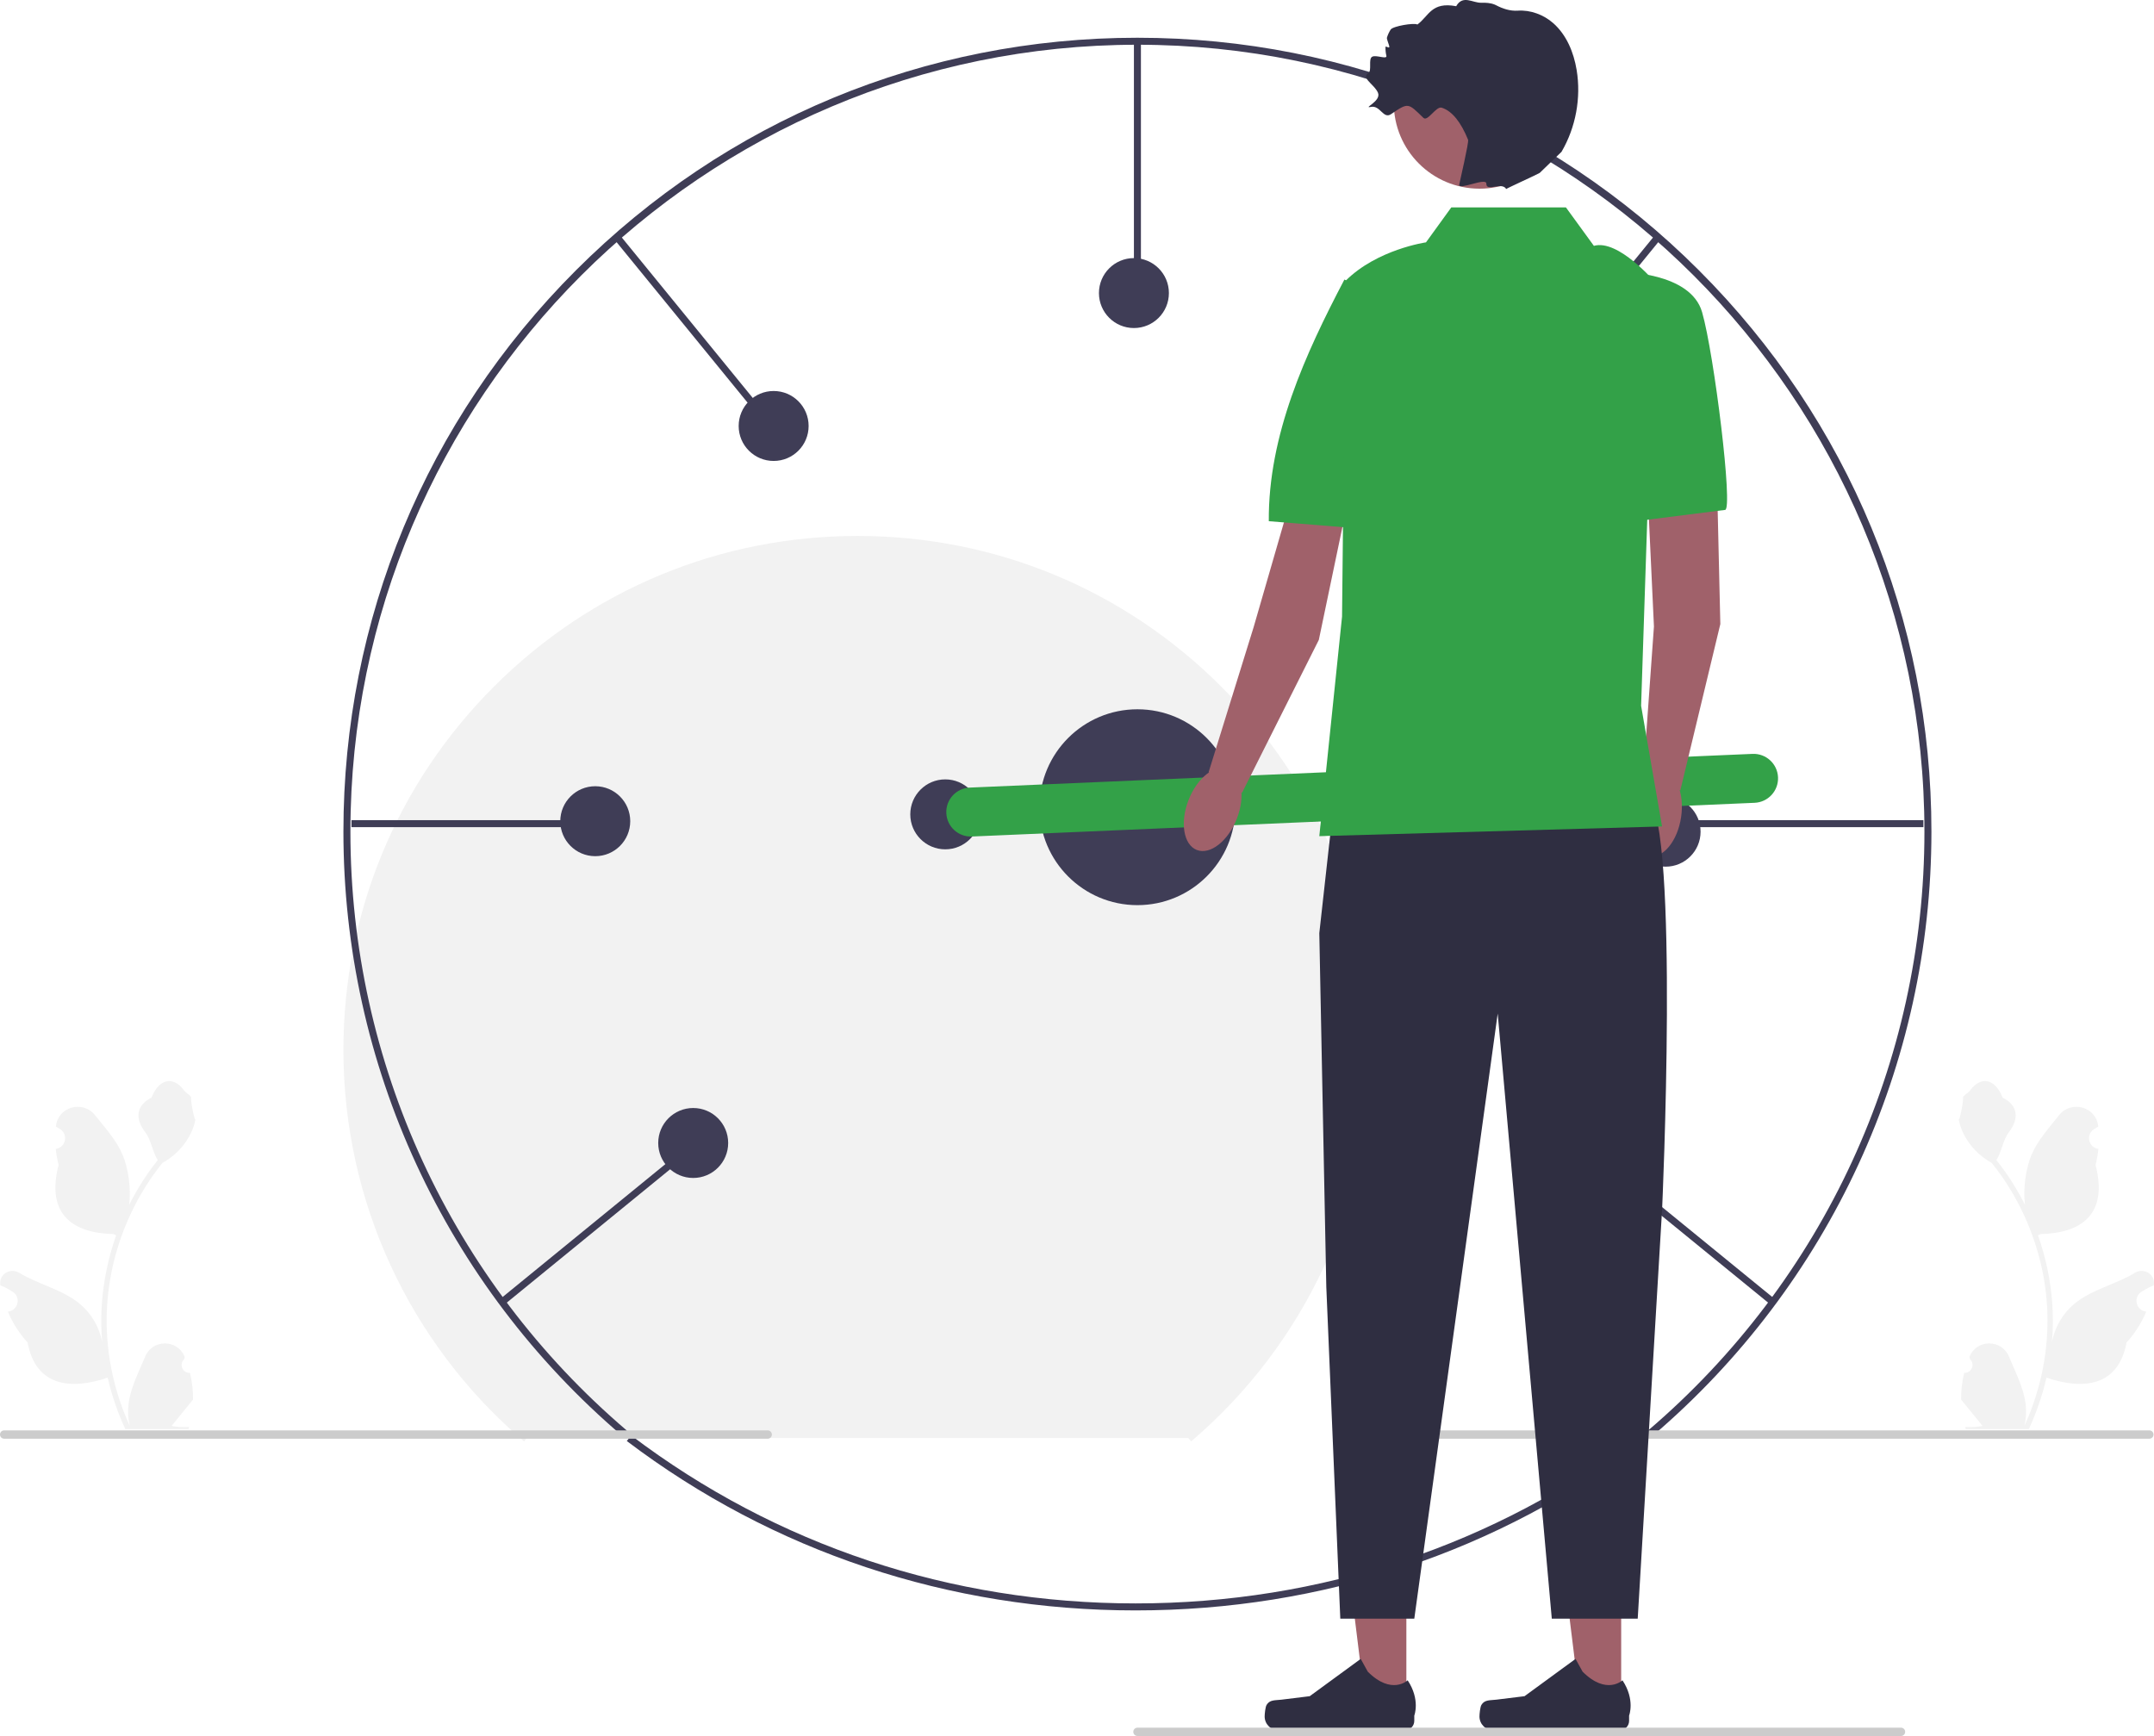
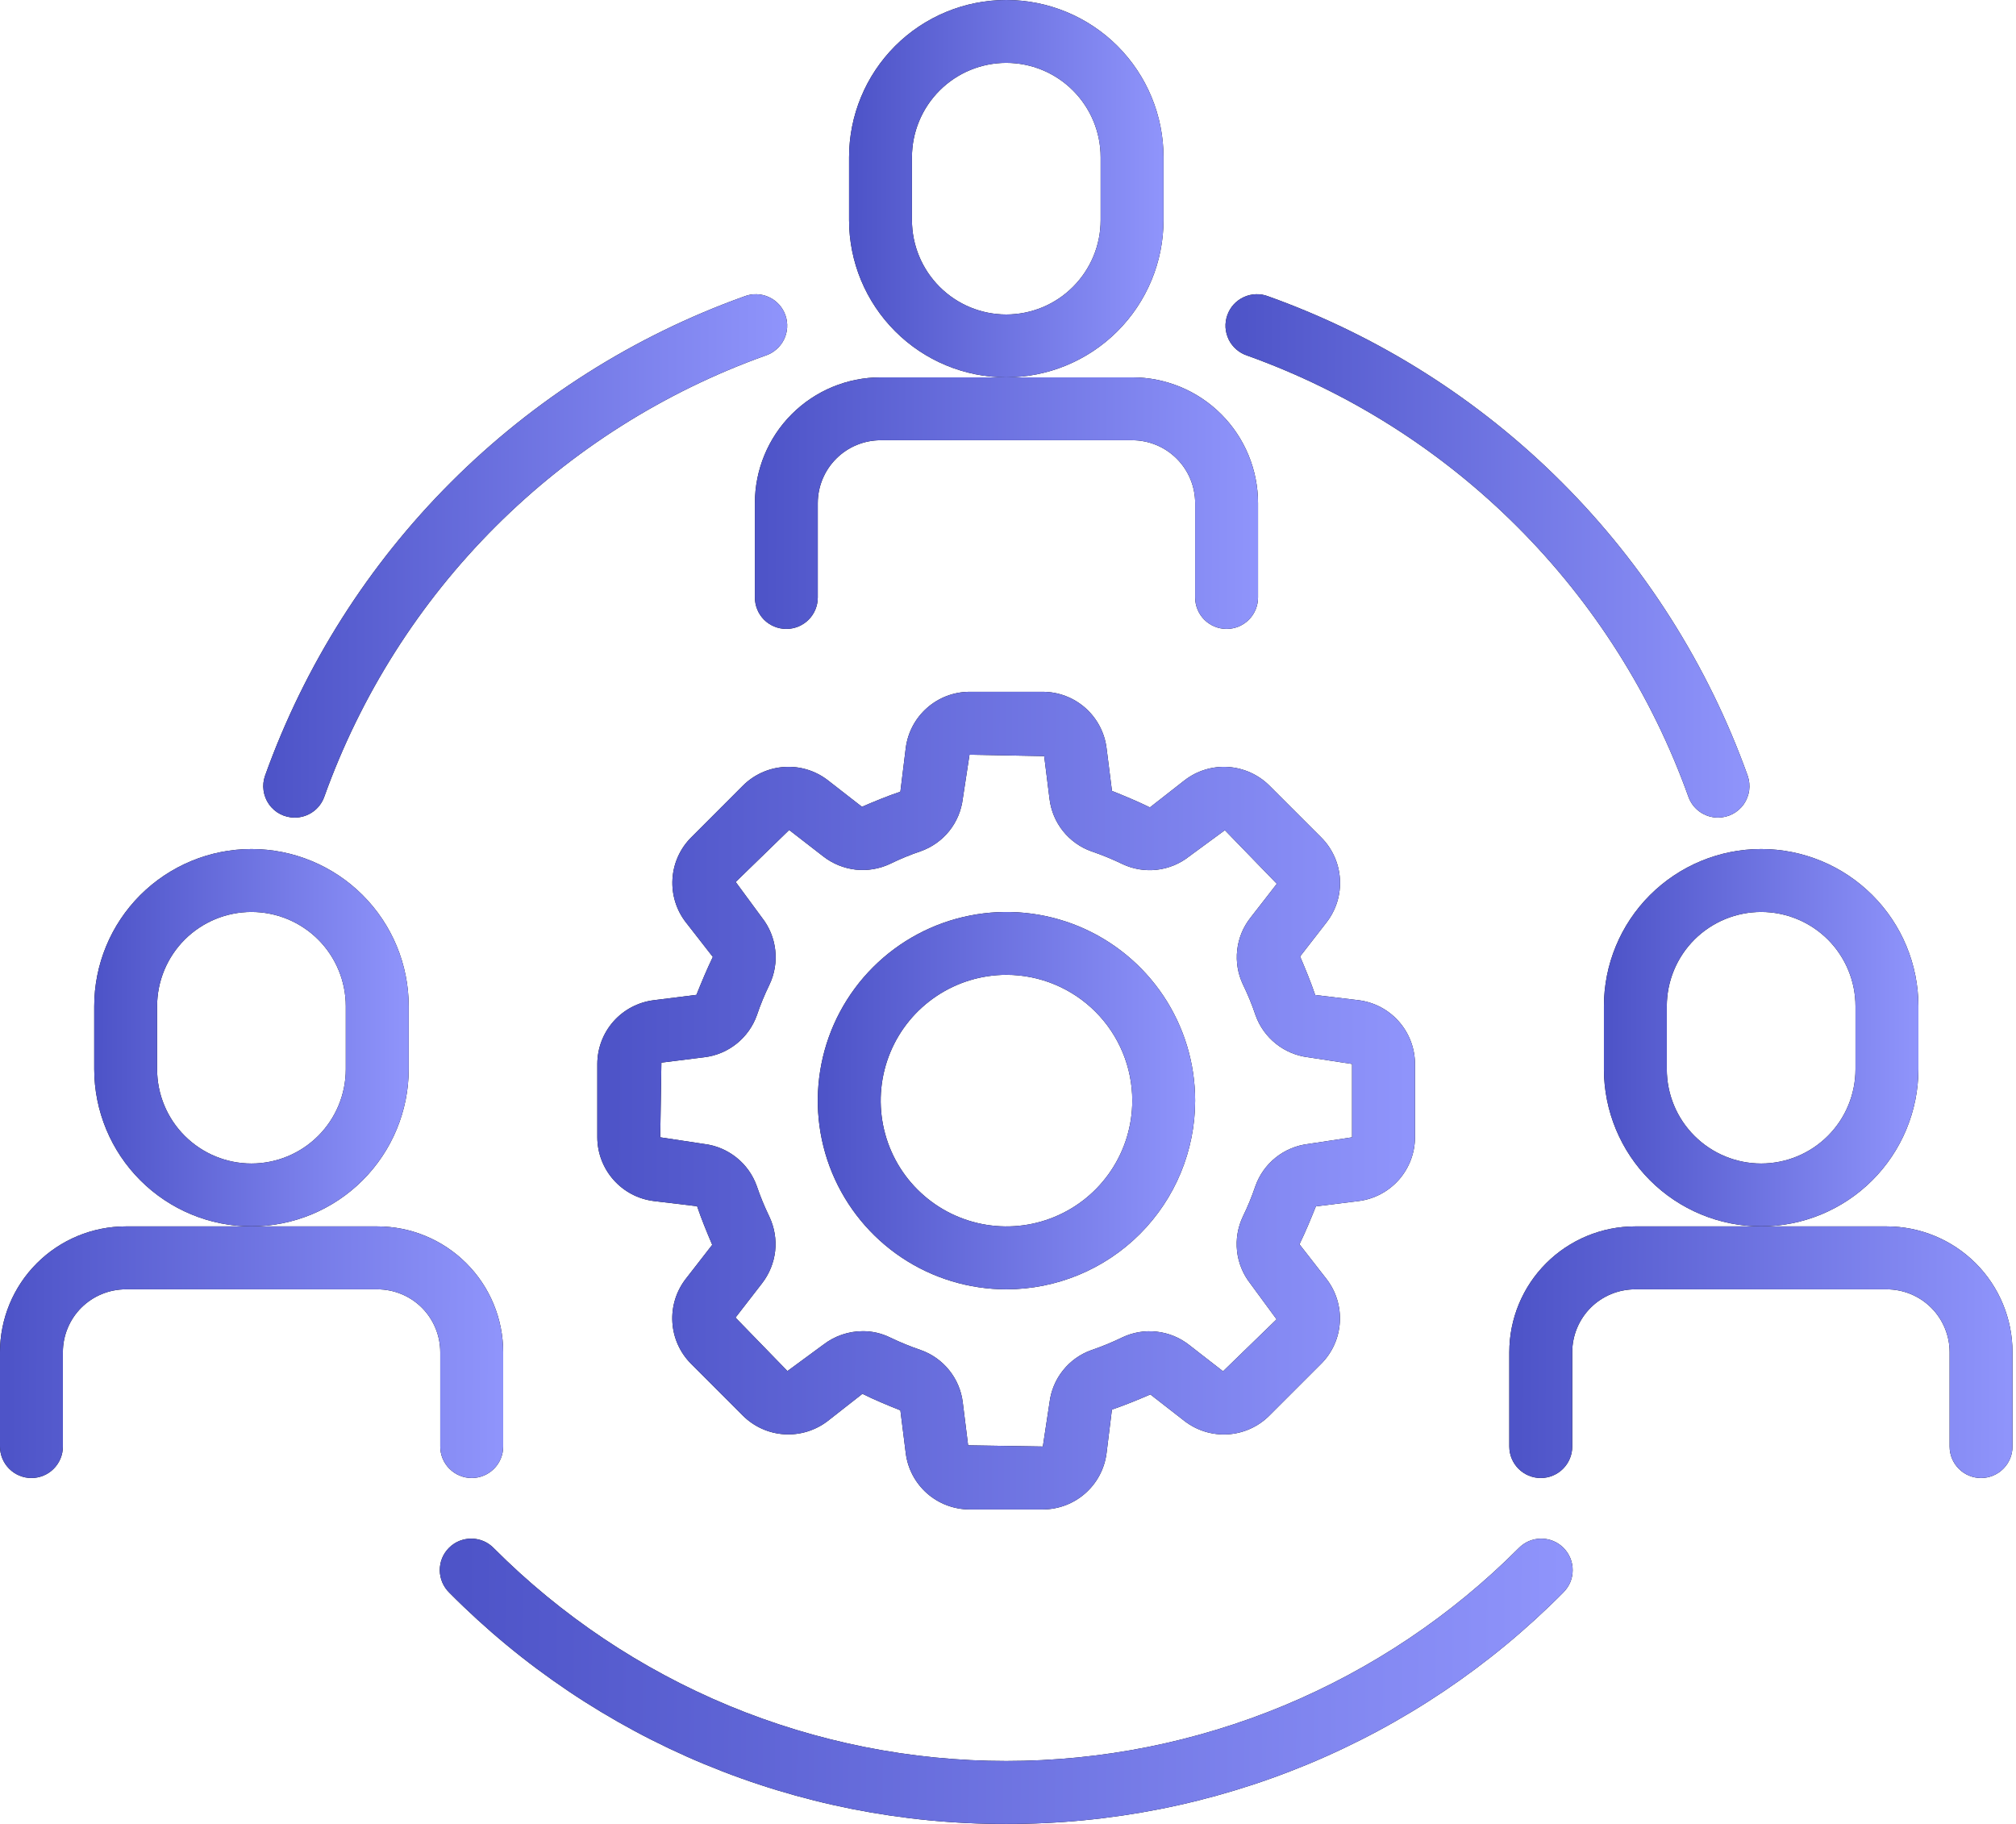
- <svg xmlns="http://www.w3.org/2000/svg" width="615.81" height="496.342" viewBox="0 0 615.81 496.342">
-   <path d="M324.648,460.435c-53.301,0-103.599-16.748-145.455-48.435l1.277-1.574c41.488,31.407,91.344,48.009,144.178,48.009,52.875,0,102.762-16.625,144.268-48.077l1.278,1.574c-41.874,31.73-92.203,48.503-145.545,48.503Z" fill="#3f3d56" />
-   <g>
-     <path d="M561.551,392.516c2.066,.129,3.208-2.437,1.645-3.933l-.155-.618c.02-.05,.041-.099,.062-.148,2.089-4.982,9.17-4.947,11.241,.042,1.839,4.428,4.179,8.864,4.756,13.546,.258,2.067,.142,4.172-.316,6.2,4.308-9.411,6.575-19.687,6.575-30.021,0-2.597-.142-5.193-.433-7.783-.239-2.119-.568-4.224-.995-6.31-2.306-11.277-7.299-22.018-14.5-30.99-3.462-1.892-6.349-4.851-8.093-8.397-.626-1.279-1.117-2.655-1.35-4.056,.394,.052,1.486-5.949,1.188-6.317,.549-.833,1.532-1.247,2.131-2.06,2.982-4.043,7.091-3.337,9.236,2.157,4.582,2.313,4.627,6.148,1.815,9.837-1.789,2.347-2.035,5.522-3.604,8.035,.162,.207,.329,.407,.491,.614,2.961,3.798,5.522,7.88,7.681,12.169-.61-4.766,.291-10.508,1.826-14.21,1.748-4.217,5.025-7.769,7.91-11.415,3.466-4.379,10.573-2.468,11.184,3.083,.006,.054,.012,.107,.017,.161-.429,.242-.848,.499-1.259,.77-2.339,1.547-1.531,5.174,1.241,5.602l.063,.01c-.155,1.544-.42,3.074-.807,4.579,3.702,14.316-4.29,19.53-15.701,19.764-.252,.129-.497,.258-.749,.381,1.156,3.255,2.08,6.594,2.764,9.979,.614,2.99,1.04,6.013,1.279,9.049,.297,3.83,.271,7.68-.052,11.503l.019-.136c.82-4.211,3.107-8.145,6.427-10.87,4.946-4.063,11.933-5.559,17.268-8.824,2.568-1.572,5.859,.459,5.411,3.437l-.022,.143c-.794,.323-1.569,.698-2.319,1.117-.429,.242-.848,.499-1.259,.77-2.339,1.547-1.531,5.174,1.241,5.602l.063,.01c.045,.006,.084,.013,.129,.019-1.363,3.236-3.262,6.239-5.639,8.829-2.315,12.497-12.256,13.683-22.89,10.044h-.006c-1.163,5.064-2.861,10.011-5.044,14.726h-18.02c-.065-.2-.123-.407-.181-.607,1.666,.103,3.346,.006,4.986-.297-1.337-1.641-2.674-3.294-4.011-4.935-.032-.032-.058-.065-.084-.097-.678-.84-1.363-1.673-2.041-2.512l-0-.001c-.042-2.578,.267-5.147,.879-7.64l.001-0Z" fill="#f2f2f2" />
-     <path d="M54.3,392.516c-2.066,.129-3.208-2.437-1.645-3.933l.155-.618c-.02-.05-.041-.099-.062-.148-2.089-4.982-9.17-4.947-11.241,.042-1.839,4.428-4.179,8.864-4.756,13.546-.258,2.067-.142,4.172,.316,6.2-4.308-9.411-6.575-19.687-6.575-30.021,0-2.597,.142-5.193,.433-7.783,.239-2.119,.568-4.224,.995-6.31,2.306-11.277,7.299-22.018,14.5-30.99,3.462-1.892,6.349-4.851,8.093-8.397,.626-1.279,1.117-2.655,1.35-4.056-.394,.052-1.486-5.949-1.188-6.317-.549-.833-1.532-1.247-2.131-2.06-2.982-4.043-7.091-3.337-9.236,2.157-4.582,2.313-4.627,6.148-1.815,9.837,1.789,2.347,2.035,5.522,3.604,8.035-.162,.207-.329,.407-.491,.614-2.961,3.798-5.522,7.88-7.681,12.169,.61-4.766-.291-10.508-1.826-14.21-1.748-4.217-5.025-7.769-7.91-11.415-3.466-4.379-10.573-2.468-11.184,3.083-.006,.054-.012,.107-.017,.161,.429,.242,.848,.499,1.259,.77,2.339,1.547,1.531,5.174-1.241,5.602l-.063,.01c.155,1.544,.42,3.074,.807,4.579-3.702,14.316,4.29,19.53,15.701,19.764,.252,.129,.497,.258,.749,.381-1.156,3.255-2.08,6.594-2.764,9.979-.614,2.99-1.04,6.013-1.279,9.049-.297,3.83-.271,7.68,.052,11.503l-.019-.136c-.82-4.211-3.107-8.145-6.427-10.87-4.946-4.063-11.933-5.559-17.268-8.824-2.568-1.572-5.859,.459-5.411,3.437l.022,.143c.794,.323,1.569,.698,2.319,1.117,.429,.242,.848,.499,1.259,.77,2.339,1.547,1.531,5.174-1.241,5.602l-.063,.01c-.045,.006-.084,.013-.129,.019,1.363,3.236,3.262,6.239,5.639,8.829,2.315,12.497,12.256,13.683,22.89,10.044h.006c1.163,5.064,2.861,10.011,5.044,14.726h18.02c.065-.2,.123-.407,.181-.607-1.666,.103-3.346,.006-4.986-.297,1.337-1.641,2.674-3.294,4.011-4.935,.032-.032,.058-.065,.084-.097,.678-.84,1.363-1.673,2.041-2.512l0-.001c.042-2.578-.267-5.147-.879-7.64l-.001-0Z" fill="#f2f2f2" />
-     <path d="M150.665,411.125l-.84,.985c-32.821-27.992-51.645-68.769-51.645-111.876,0-39.266,15.29-76.181,43.054-103.946,27.764-27.764,64.679-43.054,103.946-43.054s76.181,15.29,103.946,43.054c27.764,27.764,43.054,64.679,43.054,103.946,0,43.107-18.824,83.884-51.645,111.876l-.84-.985" fill="#f2f2f2" />
-     <path d="M472.428,410.552l-1.298-1.521c50.237-42.845,79.049-105.26,79.049-171.239,0-124.065-100.935-225-225-225S100.179,113.726,100.179,237.792c0,65.979,28.812,128.395,79.049,171.239l-1.298,1.521c-50.683-43.226-79.751-106.194-79.751-172.761,0-60.636,23.612-117.641,66.485-160.515C207.539,34.403,264.544,10.792,325.179,10.792s117.641,23.612,160.515,66.485c42.874,42.874,66.485,99.879,66.485,160.515,0,66.566-29.068,129.535-79.751,172.761Z" fill="#3f3d56" />
-     <path d="M395,410.152c0,.66,.53,1.19,1.19,1.19h218.29c.66,0,1.19-.53,1.19-1.19,0-.66-.53-1.19-1.19-1.19h-218.29c-.66,0-1.19,.53-1.19,1.19Z" fill="#ccc" />
-     <rect x="324.179" y="11.792" width="2" height="69.402" fill="#3f3d56" />
-     <rect x="100.479" y="234.493" width="69.401" height="2" fill="#3f3d56" />
-     <rect x="197.179" y="59.792" width="2" height="69.401" transform="translate(-15.10394 146.5896) rotate(-39.21836)" fill="#3f3d56" />
-     <rect x="135.478" y="349.492" width="69.402" height="2" transform="translate(-183.314 186.6379) rotate(-39.23231)" fill="#3f3d56" />
-     <rect x="480.479" y="234.493" width="69.401" height="2" fill="#3f3d56" />
-     <rect x="417.479" y="93.492" width="69.401" height="2" transform="translate(93.08822 385.0928) rotate(-50.78538)" fill="#3f3d56" />
-     <rect x="479.18" y="315.791" width="2" height="69.402" transform="translate(-94.96923 500.8953) rotate(-50.78127)" fill="#3f3d56" />
-     <circle cx="325.179" cy="230.792" r="28" fill="#3f3d56" />
-     <circle cx="454.179" cy="327.792" r="10" fill="#3f3d56" />
-     <circle cx="476.179" cy="237.792" r="10" fill="#3f3d56" />
-     <circle cx="428.179" cy="121.792" r="10" fill="#3f3d56" />
-     <circle cx="324.179" cy="83.792" r="10" fill="#3f3d56" />
-     <circle cx="221.179" cy="121.792" r="10" fill="#3f3d56" />
-     <circle cx="170.179" cy="234.792" r="10" fill="#3f3d56" />
-     <circle cx="198.179" cy="326.792" r="10" fill="#3f3d56" />
-     <g>
-       <circle cx="270.241" cy="232.834" r="10" fill="#3f3d56" />
-       <rect x="270.433" y="220.356" width="238" height="14" rx="7" ry="7" transform="translate(-9.42125 16.96564) rotate(-2.46588)" fill="#33a148" />
-     </g>
-     <g>
-       <g>
-         <polygon points="402.067 487.721 390.405 487.72 384.856 442.734 402.07 442.735 402.067 487.721" fill="#a0616a" />
-         <path d="M362.109,487.456h0c-.363,.612-.555,2.586-.555,3.297h0c0,2.186,1.772,3.958,3.958,3.958h36.119c1.491,0,2.7-1.209,2.7-2.7v-1.504s1.787-4.519-1.892-10.09c0,0-4.572,4.362-11.404-2.47l-2.015-3.65-14.583,10.665-8.083,.995c-1.768,.218-3.336-.034-4.246,1.498Z" fill="#2f2e41" />
-       </g>
-       <g>
-         <polygon points="463.481 487.721 451.818 487.72 446.27 442.734 463.484 442.735 463.481 487.721" fill="#a0616a" />
-         <path d="M423.523,487.456h0c-.363,.612-.555,2.586-.555,3.297h0c0,2.186,1.772,3.958,3.958,3.958h36.119c1.491,0,2.7-1.209,2.7-2.7v-1.504s1.787-4.519-1.892-10.09c0,0-4.572,4.362-11.404-2.47l-2.015-3.65-14.583,10.665-8.083,.995c-1.768,.218-3.336-.034-4.246,1.498Z" fill="#2f2e41" />
-       </g>
-       <g>
-         <polygon points="490.594 125.591 491.828 178.425 480.393 225.977 469.747 222.439 472.848 179.12 470.12 120.749 490.594 125.591" fill="#a0616a" />
-         <ellipse cx="473.298" cy="232.508" rx="12.466" ry="7.402" transform="translate(175.3206 667.5723) rotate(-81.75525)" fill="#a0616a" />
-         <path d="M463.68,77.795s19.621-.045,22.935,11.453c3.445,11.955,8.941,56.542,6.564,56.544l-24.497,3.096-5.002-71.093Z" fill="#33a148" />
-       </g>
-       <g>
-         <polygon points="387.854 131.222 377.042 182.952 355.093 226.658 345.53 220.793 358.401 179.313 375.018 121.851 387.854 131.222" fill="#a0616a" />
-         <ellipse cx="346.698" cy="231.405" rx="12.466" ry="7.402" transform="translate(4.79208 469.8336) rotate(-68.61132)" fill="#a0616a" />
-         <path d="M384.357,79.922s10.729,4.785,13.73,16.368c2.729,10.536,9.477,56.901-10.349,54.725l-25-2c-.177-24.608,10.446-47.809,21.619-69.092Z" fill="#33a148" />
-       </g>
-       <path d="M381.179,230.792l-4,36,2,101.157,4,94.843h21.157l23.843-173,15.465,173h24.567l6.968-117s5-109-4-118-90,3-90,3Z" fill="#2f2e41" />
-       <path d="M447.679,59.292h-32.76l-7.24,10s-14,2-23,11l-1,96-6.5,62.776,97.992-2.776-5.992-34.5,3.992-121.087s-10.492-12.413-17.492-10.413l-8-11Z" fill="#33a148" />
-       <circle cx="422.985" cy="29.433" r="24.512" fill="#a0616a" />
-       <path d="M444.044,6.608c-2.742-2.415-6.506-3.805-10.096-3.559-2.176,.149-4.29-.535-6.222-1.548-.131-.069-.264-.131-.4-.187-1.218-.503-2.572-.56-3.89-.528-2.402,.058-5.243-2.351-7.123,.99-7.119-1.341-7.776,2.796-11.09,5.234-.939-.554-7.011,.455-7.65,1.451-.487,.759-.825,1.532-1.054,2.282-.147,.481,.741,2.238,.674,2.691s-1.091-.397-1.099,.009c-.023,1.087,.129,1.969,.256,2.461,.325,1.255-3.008-.353-4.102,.344-1.094,.697,.021,3.92-1.049,4.653-1.277,.875-.431,1.841,.681,2.984,.767,.788,1.661,1.659,2.074,2.642,1.014,2.409-4.557,4.544-1.993,4.035,2.646-.525,3.509,3.593,5.735,2.07,5.037-3.447,4.855-3.164,9.25,1.07,1.221,1.176,3.618-3.428,5.232-2.912,3.041,.974,5.526,4.237,7.534,9.169,.284,.698-2.41,12.088-2.534,12.831-.288,1.732,7.776-2.176,7.754-.287-.028,2.493,4.403-.649,5.679,1.536,.16-.199,9.15-4.287,9.581-4.605l6.229-6.021c4.083-6.987,5.642-15.415,4.329-23.4-.827-5.03-2.882-10.038-6.707-13.407Z" fill="#2f2e41" />
-     </g>
-     <path d="M324,495.152c0,.66,.53,1.19,1.19,1.19h218.29c.66,0,1.19-.53,1.19-1.19,0-.66-.53-1.19-1.19-1.19h-218.29c-.66,0-1.19,.53-1.19,1.19Z" fill="#ccc" />
-     <path d="M0,410.152c0,.66,.53,1.19,1.19,1.19H219.48c.66,0,1.19-.53,1.19-1.19,0-.66-.53-1.19-1.19-1.19H1.19c-.66,0-1.19,.53-1.19,1.19Z" fill="#ccc" />
-   </g>
+ <svg xmlns="http://www.w3.org/2000/svg" width="42" height="38" viewBox="0 0 42 38" fill="none">
+   <path d="M5.239 25.551C4.37 25.55 3.538 25.205 2.924 24.591C2.309 23.977 1.964 23.144 1.963 22.276V20.965C1.963 20.096 2.308 19.263 2.922 18.649C3.537 18.035 4.37 17.689 5.239 17.689C6.108 17.689 6.941 18.035 7.555 18.649C8.169 19.263 8.515 20.096 8.515 20.965V22.276C8.514 23.144 8.168 23.977 7.554 24.591C6.94 25.205 6.107 25.55 5.239 25.551ZM5.239 19C4.717 19 4.218 19.207 3.849 19.575C3.48 19.944 3.273 20.444 3.273 20.965V22.276C3.273 22.797 3.48 23.297 3.849 23.665C4.218 24.034 4.717 24.241 5.239 24.241C5.76 24.241 6.26 24.034 6.629 23.665C6.997 23.297 7.204 22.797 7.204 22.276V20.965C7.204 20.444 6.997 19.944 6.629 19.575C6.26 19.207 5.76 19 5.239 19Z" fill="black" />
+   <path d="M5.239 25.551C4.37 25.55 3.538 25.205 2.924 24.591C2.309 23.977 1.964 23.144 1.963 22.276V20.965C1.963 20.096 2.308 19.263 2.922 18.649C3.537 18.035 4.37 17.689 5.239 17.689C6.108 17.689 6.941 18.035 7.555 18.649C8.169 19.263 8.515 20.096 8.515 20.965V22.276C8.514 23.144 8.168 23.977 7.554 24.591C6.94 25.205 6.107 25.55 5.239 25.551ZM5.239 19C4.717 19 4.218 19.207 3.849 19.575C3.48 19.944 3.273 20.444 3.273 20.965V22.276C3.273 22.797 3.48 23.297 3.849 23.665C4.218 24.034 4.717 24.241 5.239 24.241C5.76 24.241 6.26 24.034 6.629 23.665C6.997 23.297 7.204 22.797 7.204 22.276V20.965C7.204 20.444 6.997 19.944 6.629 19.575C6.26 19.207 5.76 19 5.239 19Z" fill="url(#paint0_linear_619_1020)" />
+   <path d="M9.828 30.793C9.654 30.793 9.487 30.724 9.364 30.601C9.241 30.478 9.172 30.311 9.172 30.138V28.172C9.172 27.825 9.034 27.491 8.789 27.245C8.543 27 8.21 26.862 7.862 26.862H2.621C2.273 26.862 1.94 27 1.694 27.245C1.448 27.491 1.31 27.825 1.31 28.172V30.138C1.31 30.311 1.241 30.478 1.118 30.601C0.996 30.724 0.829 30.793 0.655 30.793C0.481 30.793 0.315 30.724 0.192 30.601C0.069 30.478 0 30.311 0 30.138V28.172C0 27.477 0.276 26.81 0.768 26.319C1.259 25.828 1.926 25.551 2.621 25.551H7.862C8.557 25.551 9.224 25.828 9.715 26.319C10.207 26.81 10.483 27.477 10.483 28.172V30.138C10.483 30.311 10.414 30.478 10.291 30.601C10.168 30.724 10.001 30.793 9.828 30.793Z" fill="black" />
+   <path d="M9.828 30.793C9.654 30.793 9.487 30.724 9.364 30.601C9.241 30.478 9.172 30.311 9.172 30.138V28.172C9.172 27.825 9.034 27.491 8.789 27.245C8.543 27 8.21 26.862 7.862 26.862H2.621C2.273 26.862 1.94 27 1.694 27.245C1.448 27.491 1.31 27.825 1.31 28.172V30.138C1.31 30.311 1.241 30.478 1.118 30.601C0.996 30.724 0.829 30.793 0.655 30.793C0.481 30.793 0.315 30.724 0.192 30.601C0.069 30.478 0 30.311 0 30.138V28.172C0 27.477 0.276 26.81 0.768 26.319C1.259 25.828 1.926 25.551 2.621 25.551H7.862C8.557 25.551 9.224 25.828 9.715 26.319C10.207 26.81 10.483 27.477 10.483 28.172V30.138C10.483 30.311 10.414 30.478 10.291 30.601C10.168 30.724 10.001 30.793 9.828 30.793Z" fill="url(#paint1_linear_619_1020)" />
+   <path d="M36.691 25.551C35.822 25.55 34.99 25.205 34.376 24.591C33.761 23.977 33.416 23.144 33.415 22.276V20.965C33.415 20.096 33.76 19.263 34.374 18.649C34.989 18.035 35.822 17.689 36.691 17.689C37.56 17.689 38.393 18.035 39.007 18.649C39.622 19.263 39.967 20.096 39.967 20.965V22.276C39.966 23.144 39.62 23.977 39.006 24.591C38.392 25.205 37.559 25.55 36.691 25.551ZM36.691 19C36.17 19 35.67 19.207 35.301 19.575C34.932 19.944 34.725 20.444 34.725 20.965V22.276C34.725 22.797 34.932 23.297 35.301 23.665C35.67 24.034 36.17 24.241 36.691 24.241C37.212 24.241 37.712 24.034 38.081 23.665C38.449 23.297 38.656 22.797 38.656 22.276V20.965C38.656 20.444 38.449 19.944 38.081 19.575C37.712 19.207 37.212 19 36.691 19Z" fill="black" />
+   <path d="M36.691 25.551C35.822 25.55 34.99 25.205 34.376 24.591C33.761 23.977 33.416 23.144 33.415 22.276V20.965C33.415 20.096 33.76 19.263 34.374 18.649C34.989 18.035 35.822 17.689 36.691 17.689C37.56 17.689 38.393 18.035 39.007 18.649C39.622 19.263 39.967 20.096 39.967 20.965V22.276C39.966 23.144 39.62 23.977 39.006 24.591C38.392 25.205 37.559 25.55 36.691 25.551ZM36.691 19C36.17 19 35.67 19.207 35.301 19.575C34.932 19.944 34.725 20.444 34.725 20.965V22.276C34.725 22.797 34.932 23.297 35.301 23.665C35.67 24.034 36.17 24.241 36.691 24.241C37.212 24.241 37.712 24.034 38.081 23.665C38.449 23.297 38.656 22.797 38.656 22.276V20.965C38.656 20.444 38.449 19.944 38.081 19.575C37.712 19.207 37.212 19 36.691 19Z" fill="url(#paint2_linear_619_1020)" />
+   <path d="M41.272 30.793C41.098 30.793 40.931 30.724 40.809 30.601C40.686 30.478 40.617 30.311 40.617 30.138V28.172C40.617 27.825 40.479 27.491 40.233 27.245C39.987 27 39.654 26.862 39.306 26.862H34.065C33.718 26.862 33.384 27 33.139 27.245C32.893 27.491 32.755 27.825 32.755 28.172V30.138C32.755 30.311 32.686 30.478 32.563 30.601C32.44 30.724 32.273 30.793 32.099 30.793C31.926 30.793 31.759 30.724 31.636 30.601C31.513 30.478 31.444 30.311 31.444 30.138V28.172C31.444 27.477 31.72 26.81 32.212 26.319C32.703 25.828 33.37 25.551 34.065 25.551H39.306C40.001 25.551 40.668 25.828 41.16 26.319C41.651 26.81 41.927 27.477 41.927 28.172V30.138C41.927 30.311 41.858 30.478 41.735 30.601C41.612 30.724 41.446 30.793 41.272 30.793Z" fill="black" />
+   <path d="M41.272 30.793C41.098 30.793 40.931 30.724 40.809 30.601C40.686 30.478 40.617 30.311 40.617 30.138V28.172C40.617 27.825 40.479 27.491 40.233 27.245C39.987 27 39.654 26.862 39.306 26.862H34.065C33.718 26.862 33.384 27 33.139 27.245C32.893 27.491 32.755 27.825 32.755 28.172V30.138C32.755 30.311 32.686 30.478 32.563 30.601C32.44 30.724 32.273 30.793 32.099 30.793C31.926 30.793 31.759 30.724 31.636 30.601C31.513 30.478 31.444 30.311 31.444 30.138V28.172C31.444 27.477 31.72 26.81 32.212 26.319C32.703 25.828 33.37 25.551 34.065 25.551H39.306C40.001 25.551 40.668 25.828 41.16 26.319C41.651 26.81 41.927 27.477 41.927 28.172V30.138C41.927 30.311 41.858 30.478 41.735 30.601C41.612 30.724 41.446 30.793 41.272 30.793Z" fill="url(#paint3_linear_619_1020)" />
+   <path d="M20.964 7.862C20.096 7.861 19.263 7.516 18.649 6.901C18.035 6.287 17.689 5.455 17.689 4.586V3.276C17.689 2.407 18.034 1.574 18.648 0.959C19.262 0.345 20.096 0 20.964 0C21.833 0 22.666 0.345 23.281 0.959C23.895 1.574 24.24 2.407 24.24 3.276V4.586C24.239 5.455 23.894 6.287 23.28 6.901C22.665 7.516 21.833 7.861 20.964 7.862ZM20.964 1.31C20.443 1.31 19.943 1.517 19.575 1.886C19.206 2.255 18.999 2.755 18.999 3.276V4.586C18.999 5.107 19.206 5.607 19.575 5.976C19.943 6.345 20.443 6.552 20.964 6.552C21.486 6.552 21.986 6.345 22.354 5.976C22.723 5.607 22.93 5.107 22.93 4.586V3.276C22.93 2.755 22.723 2.255 22.354 1.886C21.986 1.517 21.486 1.31 20.964 1.31Z" fill="black" />
+   <path d="M20.964 7.862C20.096 7.861 19.263 7.516 18.649 6.901C18.035 6.287 17.689 5.455 17.689 4.586V3.276C17.689 2.407 18.034 1.574 18.648 0.959C19.262 0.345 20.096 0 20.964 0C21.833 0 22.666 0.345 23.281 0.959C23.895 1.574 24.24 2.407 24.24 3.276V4.586C24.239 5.455 23.894 6.287 23.28 6.901C22.665 7.516 21.833 7.861 20.964 7.862ZM20.964 1.31C20.443 1.31 19.943 1.517 19.575 1.886C19.206 2.255 18.999 2.755 18.999 3.276V4.586C18.999 5.107 19.206 5.607 19.575 5.976C19.943 6.345 20.443 6.552 20.964 6.552C21.486 6.552 21.986 6.345 22.354 5.976C22.723 5.607 22.93 5.107 22.93 4.586V3.276C22.93 2.755 22.723 2.255 22.354 1.886C21.986 1.517 21.486 1.31 20.964 1.31Z" fill="url(#paint4_linear_619_1020)" />
+   <path d="M25.554 13.103C25.38 13.103 25.214 13.034 25.091 12.912C24.968 12.789 24.899 12.622 24.899 12.448V10.483C24.899 10.135 24.761 9.802 24.515 9.556C24.269 9.31 23.936 9.172 23.589 9.172H18.347C18 9.172 17.666 9.31 17.421 9.556C17.175 9.802 17.037 10.135 17.037 10.483V12.448C17.037 12.622 16.968 12.789 16.845 12.912C16.722 13.034 16.555 13.103 16.382 13.103C16.208 13.103 16.041 13.034 15.918 12.912C15.796 12.789 15.727 12.622 15.727 12.448V10.483C15.727 9.788 16.003 9.121 16.494 8.63C16.986 8.138 17.652 7.862 18.347 7.862H23.589C24.284 7.862 24.95 8.138 25.442 8.63C25.933 9.121 26.209 9.788 26.209 10.483V12.448C26.209 12.622 26.14 12.789 26.017 12.912C25.895 13.034 25.728 13.103 25.554 13.103Z" fill="black" />
+   <path d="M25.554 13.103C25.38 13.103 25.214 13.034 25.091 12.912C24.968 12.789 24.899 12.622 24.899 12.448V10.483C24.899 10.135 24.761 9.802 24.515 9.556C24.269 9.31 23.936 9.172 23.589 9.172H18.347C18 9.172 17.666 9.31 17.421 9.556C17.175 9.802 17.037 10.135 17.037 10.483V12.448C17.037 12.622 16.968 12.789 16.845 12.912C16.722 13.034 16.555 13.103 16.382 13.103C16.208 13.103 16.041 13.034 15.918 12.912C15.796 12.789 15.727 12.622 15.727 12.448V10.483C15.727 9.788 16.003 9.121 16.494 8.63C16.986 8.138 17.652 7.862 18.347 7.862H23.589C24.284 7.862 24.95 8.138 25.442 8.63C25.933 9.121 26.209 9.788 26.209 10.483V12.448C26.209 12.622 26.14 12.789 26.017 12.912C25.895 13.034 25.728 13.103 25.554 13.103Z" fill="url(#paint5_linear_619_1020)" />
+   <path d="M20.963 38C18.806 38.006 16.67 37.583 14.678 36.756C12.687 35.929 10.879 34.714 9.361 33.182C9.299 33.121 9.249 33.049 9.215 32.969C9.181 32.889 9.163 32.803 9.162 32.716C9.162 32.629 9.178 32.542 9.211 32.462C9.244 32.382 9.293 32.309 9.355 32.247C9.416 32.186 9.489 32.137 9.57 32.104C9.651 32.072 9.737 32.055 9.824 32.056C9.911 32.057 9.997 32.075 10.077 32.109C10.157 32.144 10.229 32.194 10.289 32.257C11.689 33.661 13.353 34.776 15.184 35.537C17.016 36.297 18.98 36.689 20.963 36.689C22.947 36.689 24.91 36.297 26.742 35.537C28.574 34.776 30.237 33.661 31.637 32.257C31.698 32.194 31.77 32.144 31.85 32.109C31.93 32.075 32.016 32.057 32.102 32.056C32.19 32.055 32.276 32.072 32.356 32.104C32.437 32.137 32.51 32.186 32.572 32.247C32.633 32.309 32.682 32.382 32.715 32.462C32.748 32.542 32.765 32.629 32.764 32.716C32.764 32.803 32.746 32.889 32.712 32.969C32.677 33.049 32.627 33.121 32.565 33.182C31.047 34.714 29.24 35.929 27.248 36.756C25.256 37.583 23.12 38.006 20.963 38Z" fill="black" />
+   <path d="M20.963 38C18.806 38.006 16.67 37.583 14.678 36.756C12.687 35.929 10.879 34.714 9.361 33.182C9.299 33.121 9.249 33.049 9.215 32.969C9.181 32.889 9.163 32.803 9.162 32.716C9.162 32.629 9.178 32.542 9.211 32.462C9.244 32.382 9.293 32.309 9.355 32.247C9.416 32.186 9.489 32.137 9.57 32.104C9.651 32.072 9.737 32.055 9.824 32.056C9.911 32.057 9.997 32.075 10.077 32.109C10.157 32.144 10.229 32.194 10.289 32.257C11.689 33.661 13.353 34.776 15.184 35.537C17.016 36.297 18.98 36.689 20.963 36.689C22.947 36.689 24.91 36.297 26.742 35.537C28.574 34.776 30.237 33.661 31.637 32.257C31.698 32.194 31.77 32.144 31.85 32.109C31.93 32.075 32.016 32.057 32.102 32.056C32.19 32.055 32.276 32.072 32.356 32.104C32.437 32.137 32.51 32.186 32.572 32.247C32.633 32.309 32.682 32.382 32.715 32.462C32.748 32.542 32.765 32.629 32.764 32.716C32.764 32.803 32.746 32.889 32.712 32.969C32.677 33.049 32.627 33.121 32.565 33.182C31.047 34.714 29.24 35.929 27.248 36.756C25.256 37.583 23.12 38.006 20.963 38Z" fill="url(#paint6_linear_619_1020)" />
+   <path d="M35.792 17.034C35.656 17.034 35.524 16.992 35.413 16.914C35.303 16.836 35.219 16.725 35.174 16.597C34.416 14.482 33.199 12.561 31.61 10.973C30.022 9.384 28.101 8.167 25.986 7.409C25.902 7.382 25.825 7.339 25.759 7.281C25.692 7.224 25.638 7.154 25.599 7.076C25.561 6.997 25.538 6.912 25.532 6.824C25.527 6.737 25.54 6.649 25.569 6.567C25.598 6.484 25.643 6.408 25.702 6.343C25.761 6.279 25.833 6.226 25.912 6.19C25.992 6.153 26.078 6.133 26.166 6.13C26.253 6.127 26.34 6.142 26.422 6.174C28.721 6.997 30.809 8.32 32.536 10.047C34.263 11.774 35.586 13.862 36.41 16.161C36.444 16.26 36.455 16.366 36.441 16.469C36.426 16.573 36.387 16.672 36.327 16.758C36.266 16.843 36.186 16.913 36.093 16.961C36 17.009 35.897 17.034 35.792 17.034Z" fill="black" />
+   <path d="M35.792 17.034C35.656 17.034 35.524 16.992 35.413 16.914C35.303 16.836 35.219 16.725 35.174 16.597C34.416 14.482 33.199 12.561 31.61 10.973C30.022 9.384 28.101 8.167 25.986 7.409C25.902 7.382 25.825 7.339 25.759 7.281C25.692 7.224 25.638 7.154 25.599 7.076C25.561 6.997 25.538 6.912 25.532 6.824C25.527 6.737 25.54 6.649 25.569 6.567C25.598 6.484 25.643 6.408 25.702 6.343C25.761 6.279 25.833 6.226 25.912 6.19C25.992 6.153 26.078 6.133 26.166 6.13C26.253 6.127 26.34 6.142 26.422 6.174C28.721 6.997 30.809 8.32 32.536 10.047C34.263 11.774 35.586 13.862 36.41 16.161C36.444 16.26 36.455 16.366 36.441 16.469C36.426 16.573 36.387 16.672 36.327 16.758C36.266 16.843 36.186 16.913 36.093 16.961C36 17.009 35.897 17.034 35.792 17.034Z" fill="url(#paint7_linear_619_1020)" />
+   <path d="M6.14 17.034C6.035 17.034 5.932 17.009 5.838 16.961C5.745 16.913 5.665 16.843 5.605 16.758C5.544 16.672 5.505 16.573 5.491 16.469C5.476 16.366 5.487 16.26 5.522 16.161C6.345 13.862 7.668 11.774 9.395 10.047C11.122 8.32 13.21 6.997 15.509 6.174C15.591 6.142 15.678 6.127 15.766 6.13C15.853 6.133 15.939 6.153 16.019 6.19C16.099 6.226 16.17 6.279 16.229 6.343C16.288 6.408 16.334 6.484 16.363 6.567C16.392 6.649 16.404 6.737 16.399 6.824C16.394 6.912 16.371 6.997 16.332 7.076C16.293 7.154 16.239 7.224 16.172 7.281C16.106 7.339 16.029 7.382 15.945 7.409C13.831 8.167 11.91 9.384 10.321 10.973C8.732 12.561 7.515 14.482 6.757 16.597C6.712 16.725 6.629 16.836 6.518 16.914C6.407 16.992 6.275 17.034 6.14 17.034Z" fill="black" />
+   <path d="M6.14 17.034C6.035 17.034 5.932 17.009 5.838 16.961C5.745 16.913 5.665 16.843 5.605 16.758C5.544 16.672 5.505 16.573 5.491 16.469C5.476 16.366 5.487 16.26 5.522 16.161C6.345 13.862 7.668 11.774 9.395 10.047C11.122 8.32 13.21 6.997 15.509 6.174C15.591 6.142 15.678 6.127 15.766 6.13C15.853 6.133 15.939 6.153 16.019 6.19C16.099 6.226 16.17 6.279 16.229 6.343C16.288 6.408 16.334 6.484 16.363 6.567C16.392 6.649 16.404 6.737 16.399 6.824C16.394 6.912 16.371 6.997 16.332 7.076C16.293 7.154 16.239 7.224 16.172 7.281C16.106 7.339 16.029 7.382 15.945 7.409C13.831 8.167 11.91 9.384 10.321 10.973C8.732 12.561 7.515 14.482 6.757 16.597C6.712 16.725 6.629 16.836 6.518 16.914C6.407 16.992 6.275 17.034 6.14 17.034Z" fill="url(#paint8_linear_619_1020)" />
+   <path d="M21.726 31.448H20.198C19.872 31.447 19.557 31.328 19.312 31.112C19.068 30.896 18.91 30.599 18.87 30.275L18.758 29.383C18.486 29.275 18.22 29.165 17.967 29.039L17.246 29.604C16.988 29.803 16.666 29.902 16.341 29.882C16.015 29.862 15.708 29.724 15.477 29.494L14.397 28.413C14.166 28.182 14.028 27.875 14.008 27.549C13.988 27.224 14.087 26.902 14.287 26.644L14.838 25.935C14.724 25.667 14.614 25.401 14.523 25.131L13.615 25.022C13.292 24.981 12.995 24.823 12.78 24.579C12.564 24.334 12.445 24.02 12.444 23.695V22.167C12.445 21.841 12.564 21.526 12.78 21.281C12.996 21.037 13.294 20.88 13.617 20.839L14.509 20.727C14.616 20.461 14.726 20.195 14.851 19.937L14.289 19.216C14.089 18.959 13.99 18.637 14.01 18.311C14.03 17.986 14.168 17.679 14.399 17.448L15.479 16.367C15.71 16.137 16.017 15.999 16.343 15.979C16.668 15.958 16.99 16.057 17.248 16.257L17.957 16.809C18.219 16.696 18.486 16.586 18.758 16.494L18.87 15.585C18.911 15.262 19.068 14.965 19.313 14.749C19.557 14.533 19.872 14.414 20.198 14.413H21.726C22.052 14.414 22.366 14.533 22.611 14.749C22.855 14.965 23.013 15.263 23.053 15.586L23.166 16.478C23.437 16.587 23.703 16.697 23.956 16.822L24.677 16.258C24.935 16.058 25.257 15.959 25.582 15.979C25.908 16 26.215 16.138 26.446 16.368L27.526 17.448C27.757 17.679 27.895 17.986 27.915 18.312C27.936 18.637 27.836 18.959 27.636 19.217L27.085 19.927C27.199 20.195 27.309 20.461 27.4 20.73L28.308 20.839C28.631 20.881 28.928 21.038 29.143 21.282C29.359 21.527 29.478 21.841 29.479 22.167V23.695C29.478 24.021 29.359 24.335 29.143 24.58C28.927 24.824 28.63 24.982 28.306 25.023L27.414 25.134C27.307 25.401 27.197 25.668 27.072 25.924L27.634 26.645C27.834 26.903 27.933 27.224 27.913 27.55C27.893 27.876 27.755 28.183 27.524 28.414L26.444 29.494C26.213 29.724 25.906 29.863 25.58 29.883C25.255 29.903 24.933 29.804 24.675 29.604L23.966 29.052C23.704 29.165 23.437 29.275 23.165 29.368L23.053 30.276C23.012 30.599 22.855 30.896 22.61 31.112C22.366 31.328 22.052 31.447 21.726 31.448ZM17.979 27.734C18.174 27.734 18.367 27.779 18.543 27.865C18.75 27.965 18.964 28.053 19.182 28.127C19.416 28.209 19.621 28.356 19.776 28.549C19.931 28.742 20.029 28.975 20.058 29.221L20.169 30.112L21.726 30.137L21.865 29.22C21.895 28.974 21.992 28.742 22.147 28.549C22.302 28.355 22.508 28.209 22.742 28.127C22.959 28.053 23.172 27.965 23.378 27.865C23.602 27.758 23.851 27.716 24.096 27.744C24.342 27.771 24.576 27.866 24.771 28.019L25.48 28.57L26.596 27.487L26.047 26.74C25.895 26.545 25.799 26.312 25.772 26.066C25.745 25.82 25.786 25.572 25.892 25.348C25.993 25.142 26.08 24.929 26.154 24.711C26.237 24.477 26.384 24.271 26.578 24.116C26.772 23.961 27.005 23.864 27.251 23.834L28.168 23.695V22.167L27.251 22.027C27.006 21.997 26.773 21.899 26.58 21.744C26.387 21.59 26.24 21.384 26.157 21.151C26.084 20.933 25.996 20.719 25.895 20.512C25.789 20.289 25.747 20.04 25.775 19.795C25.802 19.549 25.897 19.317 26.05 19.122L26.601 18.413L25.518 17.296L24.771 17.845C24.577 17.998 24.343 18.093 24.098 18.121C23.852 18.148 23.603 18.107 23.38 18C23.173 17.9 22.959 17.812 22.741 17.738C22.508 17.656 22.302 17.509 22.147 17.316C21.992 17.123 21.895 16.89 21.865 16.644L21.754 15.753L20.198 15.724L20.058 16.641C20.028 16.887 19.931 17.119 19.776 17.313C19.621 17.506 19.415 17.652 19.181 17.735C18.964 17.808 18.751 17.896 18.545 17.997C18.321 18.103 18.073 18.145 17.827 18.118C17.581 18.09 17.347 17.995 17.152 17.843L16.441 17.292L15.327 18.375L15.876 19.121C16.029 19.316 16.124 19.549 16.151 19.795C16.179 20.041 16.137 20.29 16.031 20.513C15.93 20.72 15.842 20.932 15.769 21.15C15.686 21.384 15.539 21.59 15.345 21.745C15.152 21.9 14.918 21.998 14.672 22.027L13.779 22.139L13.755 23.695L14.672 23.834C14.918 23.864 15.15 23.962 15.343 24.117C15.537 24.271 15.683 24.477 15.766 24.71C15.84 24.928 15.928 25.141 16.028 25.348C16.134 25.572 16.176 25.82 16.149 26.066C16.121 26.311 16.026 26.544 15.874 26.739L15.323 27.451L16.405 28.565L17.152 28.016C17.389 27.833 17.679 27.734 17.979 27.734Z" fill="black" />
+   <path d="M21.726 31.448H20.198C19.872 31.447 19.557 31.328 19.312 31.112C19.068 30.896 18.91 30.599 18.87 30.275L18.758 29.383C18.486 29.275 18.22 29.165 17.967 29.039L17.246 29.604C16.988 29.803 16.666 29.902 16.341 29.882C16.015 29.862 15.708 29.724 15.477 29.494L14.397 28.413C14.166 28.182 14.028 27.875 14.008 27.549C13.988 27.224 14.087 26.902 14.287 26.644L14.838 25.935C14.724 25.667 14.614 25.401 14.523 25.131L13.615 25.022C13.292 24.981 12.995 24.823 12.78 24.579C12.564 24.334 12.445 24.02 12.444 23.695V22.167C12.445 21.841 12.564 21.526 12.78 21.281C12.996 21.037 13.294 20.88 13.617 20.839L14.509 20.727C14.616 20.461 14.726 20.195 14.851 19.937L14.289 19.216C14.089 18.959 13.99 18.637 14.01 18.311C14.03 17.986 14.168 17.679 14.399 17.448L15.479 16.367C15.71 16.137 16.017 15.999 16.343 15.979C16.668 15.958 16.99 16.057 17.248 16.257L17.957 16.809C18.219 16.696 18.486 16.586 18.758 16.494L18.87 15.585C18.911 15.262 19.068 14.965 19.313 14.749C19.557 14.533 19.872 14.414 20.198 14.413H21.726C22.052 14.414 22.366 14.533 22.611 14.749C22.855 14.965 23.013 15.263 23.053 15.586L23.166 16.478C23.437 16.587 23.703 16.697 23.956 16.822L24.677 16.258C24.935 16.058 25.257 15.959 25.582 15.979C25.908 16 26.215 16.138 26.446 16.368L27.526 17.448C27.757 17.679 27.895 17.986 27.915 18.312C27.936 18.637 27.836 18.959 27.636 19.217L27.085 19.927C27.199 20.195 27.309 20.461 27.4 20.73L28.308 20.839C28.631 20.881 28.928 21.038 29.143 21.282C29.359 21.527 29.478 21.841 29.479 22.167V23.695C29.478 24.021 29.359 24.335 29.143 24.58C28.927 24.824 28.63 24.982 28.306 25.023L27.414 25.134C27.307 25.401 27.197 25.668 27.072 25.924L27.634 26.645C27.834 26.903 27.933 27.224 27.913 27.55C27.893 27.876 27.755 28.183 27.524 28.414L26.444 29.494C26.213 29.724 25.906 29.863 25.58 29.883C25.255 29.903 24.933 29.804 24.675 29.604L23.966 29.052C23.704 29.165 23.437 29.275 23.165 29.368L23.053 30.276C23.012 30.599 22.855 30.896 22.61 31.112C22.366 31.328 22.052 31.447 21.726 31.448ZM17.979 27.734C18.174 27.734 18.367 27.779 18.543 27.865C18.75 27.965 18.964 28.053 19.182 28.127C19.416 28.209 19.621 28.356 19.776 28.549C19.931 28.742 20.029 28.975 20.058 29.221L20.169 30.112L21.726 30.137L21.865 29.22C21.895 28.974 21.992 28.742 22.147 28.549C22.302 28.355 22.508 28.209 22.742 28.127C22.959 28.053 23.172 27.965 23.378 27.865C23.602 27.758 23.851 27.716 24.096 27.744C24.342 27.771 24.576 27.866 24.771 28.019L25.48 28.57L26.596 27.487L26.047 26.74C25.895 26.545 25.799 26.312 25.772 26.066C25.745 25.82 25.786 25.572 25.892 25.348C25.993 25.142 26.08 24.929 26.154 24.711C26.237 24.477 26.384 24.271 26.578 24.116C26.772 23.961 27.005 23.864 27.251 23.834L28.168 23.695V22.167L27.251 22.027C27.006 21.997 26.773 21.899 26.58 21.744C26.387 21.59 26.24 21.384 26.157 21.151C26.084 20.933 25.996 20.719 25.895 20.512C25.789 20.289 25.747 20.04 25.775 19.795C25.802 19.549 25.897 19.317 26.05 19.122L26.601 18.413L25.518 17.296L24.771 17.845C24.577 17.998 24.343 18.093 24.098 18.121C23.852 18.148 23.603 18.107 23.38 18C23.173 17.9 22.959 17.812 22.741 17.738C22.508 17.656 22.302 17.509 22.147 17.316C21.992 17.123 21.895 16.89 21.865 16.644L21.754 15.753L20.198 15.724L20.058 16.641C20.028 16.887 19.931 17.119 19.776 17.313C19.621 17.506 19.415 17.652 19.181 17.735C18.964 17.808 18.751 17.896 18.545 17.997C18.321 18.103 18.073 18.145 17.827 18.118C17.581 18.09 17.347 17.995 17.152 17.843L16.441 17.292L15.327 18.375L15.876 19.121C16.029 19.316 16.124 19.549 16.151 19.795C16.179 20.041 16.137 20.29 16.031 20.513C15.93 20.72 15.842 20.932 15.769 21.15C15.686 21.384 15.539 21.59 15.345 21.745C15.152 21.9 14.918 21.998 14.672 22.027L13.779 22.139L13.755 23.695L14.672 23.834C14.918 23.864 15.15 23.962 15.343 24.117C15.537 24.271 15.683 24.477 15.766 24.71C15.84 24.928 15.928 25.141 16.028 25.348C16.134 25.572 16.176 25.82 16.149 26.066C16.121 26.311 16.026 26.544 15.874 26.739L15.323 27.451L16.405 28.565L17.152 28.016C17.389 27.833 17.679 27.734 17.979 27.734Z" fill="url(#paint9_linear_619_1020)" />
+   <path d="M20.968 26.862C20.191 26.862 19.431 26.632 18.784 26.2C18.138 25.768 17.634 25.154 17.336 24.435C17.039 23.717 16.961 22.927 17.113 22.164C17.264 21.402 17.639 20.701 18.189 20.151C18.738 19.602 19.439 19.227 20.201 19.076C20.964 18.924 21.754 19.002 22.473 19.299C23.191 19.597 23.805 20.101 24.237 20.747C24.669 21.394 24.899 22.154 24.899 22.931C24.898 23.973 24.484 24.973 23.747 25.71C23.01 26.447 22.01 26.861 20.968 26.862ZM20.968 20.31C20.45 20.31 19.943 20.464 19.512 20.752C19.081 21.04 18.745 21.449 18.547 21.928C18.349 22.407 18.297 22.934 18.398 23.442C18.499 23.951 18.748 24.418 19.115 24.784C19.482 25.151 19.948 25.4 20.457 25.501C20.965 25.602 21.492 25.551 21.971 25.352C22.45 25.154 22.859 24.818 23.147 24.387C23.435 23.956 23.589 23.449 23.589 22.931C23.589 22.236 23.313 21.57 22.821 21.078C22.33 20.587 21.663 20.31 20.968 20.31Z" fill="black" />
+   <path d="M20.968 26.862C20.191 26.862 19.431 26.632 18.784 26.2C18.138 25.768 17.634 25.154 17.336 24.435C17.039 23.717 16.961 22.927 17.113 22.164C17.264 21.402 17.639 20.701 18.189 20.151C18.738 19.602 19.439 19.227 20.201 19.076C20.964 18.924 21.754 19.002 22.473 19.299C23.191 19.597 23.805 20.101 24.237 20.747C24.669 21.394 24.899 22.154 24.899 22.931C24.898 23.973 24.484 24.973 23.747 25.71C23.01 26.447 22.01 26.861 20.968 26.862ZM20.968 20.31C20.45 20.31 19.943 20.464 19.512 20.752C19.081 21.04 18.745 21.449 18.547 21.928C18.349 22.407 18.297 22.934 18.398 23.442C18.499 23.951 18.748 24.418 19.115 24.784C19.482 25.151 19.948 25.4 20.457 25.501C20.965 25.602 21.492 25.551 21.971 25.352C22.45 25.154 22.859 24.818 23.147 24.387C23.435 23.956 23.589 23.449 23.589 22.931C23.589 22.236 23.313 21.57 22.821 21.078C22.33 20.587 21.663 20.31 20.968 20.31Z" fill="url(#paint10_linear_619_1020)" />
+   <defs>
+     <linearGradient id="paint0_linear_619_1020" x1="2.093" y1="21.721" x2="8.461" y2="21.732" gradientUnits="userSpaceOnUse">
+       <stop stop-color="#4E54C8" />
+       <stop offset="1" stop-color="#8F94FB" />
+     </linearGradient>
+     <linearGradient id="paint1_linear_619_1020" x1="0.208" y1="28.239" x2="10.396" y2="28.282" gradientUnits="userSpaceOnUse">
+       <stop stop-color="#4E54C8" />
+       <stop offset="1" stop-color="#8F94FB" />
+     </linearGradient>
+     <linearGradient id="paint2_linear_619_1020" x1="33.545" y1="21.721" x2="39.913" y2="21.732" gradientUnits="userSpaceOnUse">
+       <stop stop-color="#4E54C8" />
+       <stop offset="1" stop-color="#8F94FB" />
+     </linearGradient>
+     <linearGradient id="paint3_linear_619_1020" x1="31.652" y1="28.239" x2="41.841" y2="28.282" gradientUnits="userSpaceOnUse">
+       <stop stop-color="#4E54C8" />
+       <stop offset="1" stop-color="#8F94FB" />
+     </linearGradient>
+     <linearGradient id="paint4_linear_619_1020" x1="17.819" y1="4.032" x2="24.186" y2="4.043" gradientUnits="userSpaceOnUse">
+       <stop stop-color="#4E54C8" />
+       <stop offset="1" stop-color="#8F94FB" />
+     </linearGradient>
+     <linearGradient id="paint5_linear_619_1020" x1="15.935" y1="10.55" x2="26.123" y2="10.593" gradientUnits="userSpaceOnUse">
+       <stop stop-color="#4E54C8" />
+       <stop offset="1" stop-color="#8F94FB" />
+     </linearGradient>
+     <linearGradient id="paint6_linear_619_1020" x1="9.631" y1="35.104" x2="32.569" y2="35.295" gradientUnits="userSpaceOnUse">
+       <stop stop-color="#4E54C8" />
+       <stop offset="1" stop-color="#8F94FB" />
+     </linearGradient>
+     <linearGradient id="paint7_linear_619_1020" x1="25.748" y1="11.722" x2="36.357" y2="11.744" gradientUnits="userSpaceOnUse">
+       <stop stop-color="#4E54C8" />
+       <stop offset="1" stop-color="#8F94FB" />
+     </linearGradient>
+     <linearGradient id="paint8_linear_619_1020" x1="5.701" y1="11.722" x2="16.31" y2="11.744" gradientUnits="userSpaceOnUse">
+       <stop stop-color="#4E54C8" />
+       <stop offset="1" stop-color="#8F94FB" />
+     </linearGradient>
+     <linearGradient id="paint9_linear_619_1020" x1="12.783" y1="23.149" x2="29.339" y2="23.184" gradientUnits="userSpaceOnUse">
+       <stop stop-color="#4E54C8" />
+       <stop offset="1" stop-color="#8F94FB" />
+     </linearGradient>
+     <linearGradient id="paint10_linear_619_1020" x1="17.193" y1="23.032" x2="24.834" y2="23.048" gradientUnits="userSpaceOnUse">
+       <stop stop-color="#4E54C8" />
+       <stop offset="1" stop-color="#8F94FB" />
+     </linearGradient>
+   </defs>
</svg>
